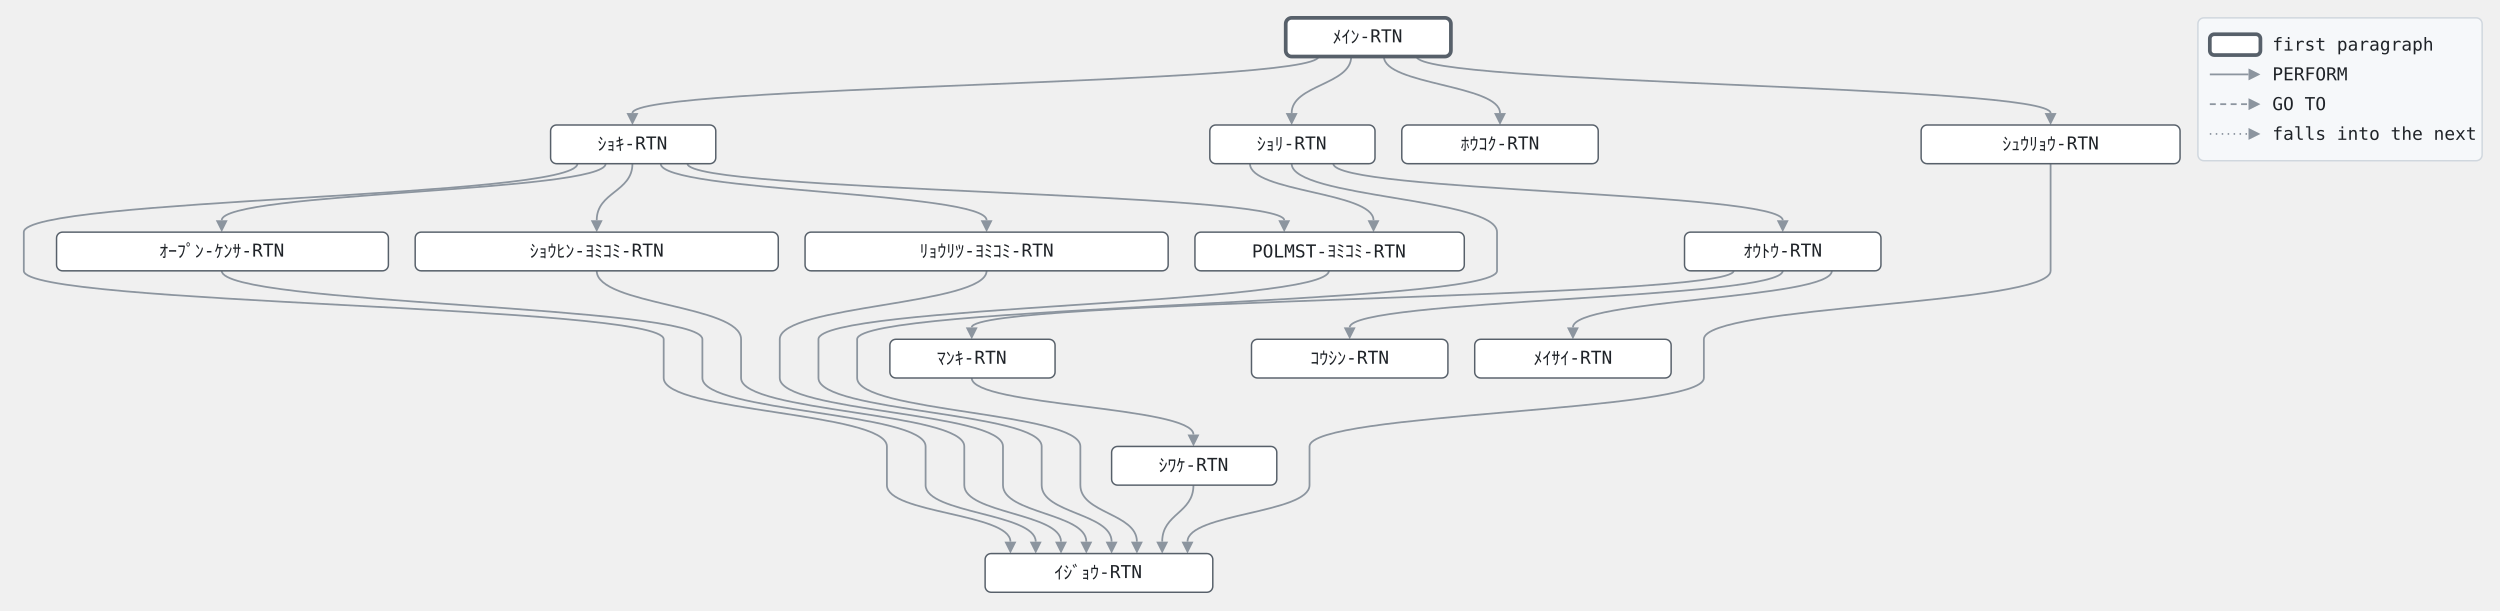
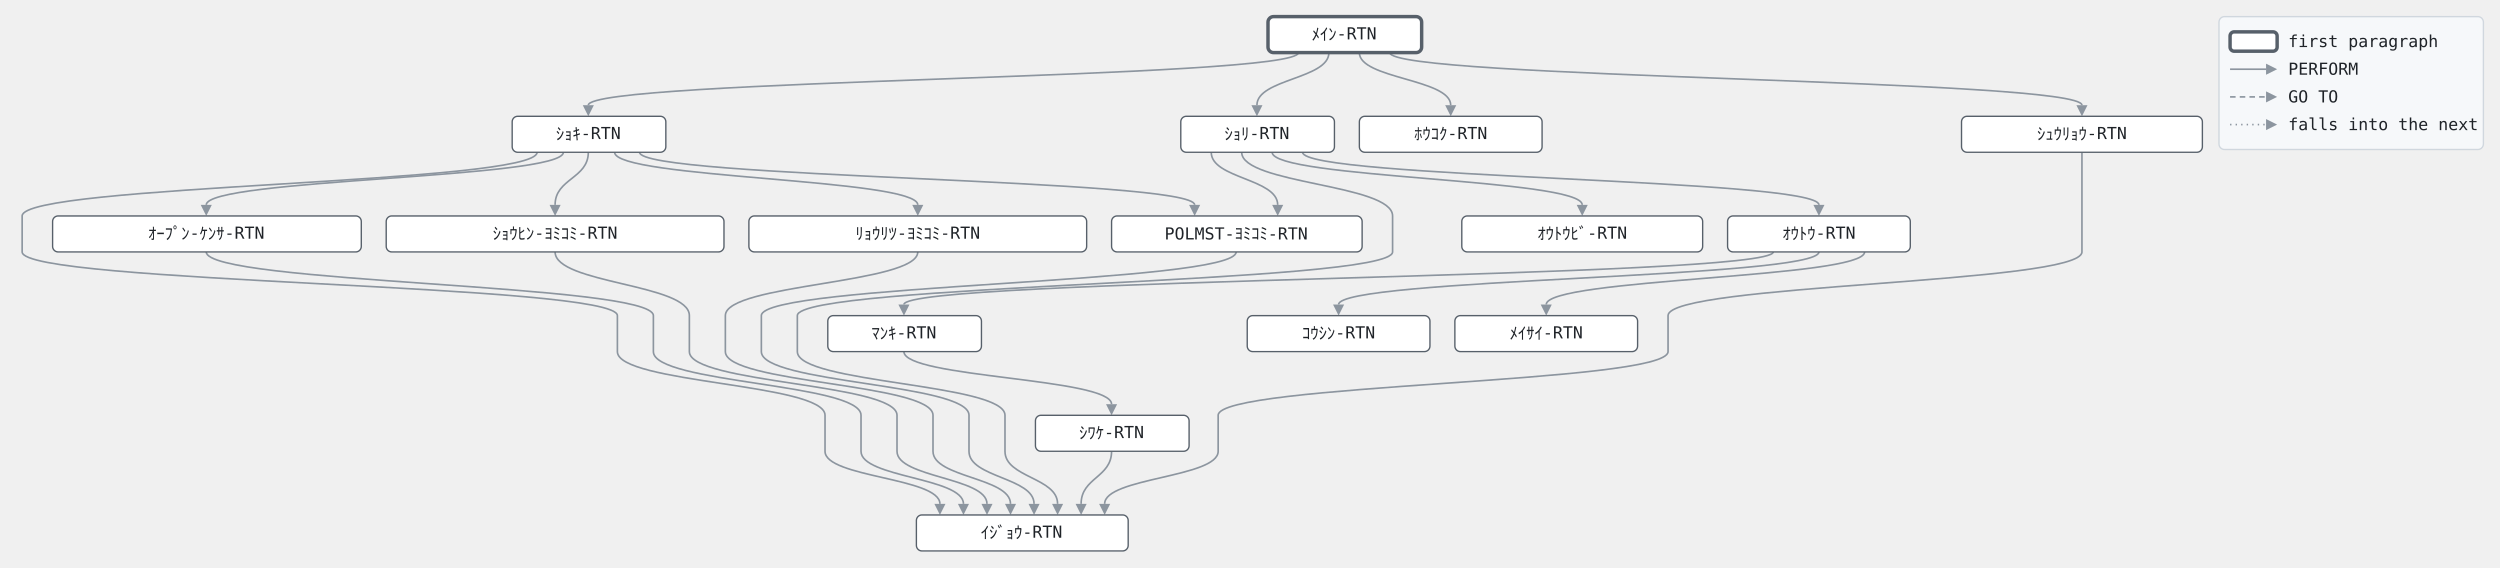
- <svg xmlns="http://www.w3.org/2000/svg" width="1680" height="410" viewBox="0 0 1680 410" font-family="ui-monospace, SFMono-Regular, Menlo, Consolas, monospace" font-size="12">
+ <svg xmlns="http://www.w3.org/2000/svg" width="1806" height="410" viewBox="0 0 1806 410" font-family="ui-monospace, SFMono-Regular, Menlo, Consolas, monospace" font-size="12">
  <style>
.box { fill: #ffffff; stroke: #57606a; stroke-width: 1 }
.box.emphasis { stroke-width: 2.5 }
.box.data { fill: #e8eef6; stroke: #8c959f }
.box.external { fill: #fbecd0; stroke: #a16207; stroke-width: 2 }
.box.dashed { stroke-dasharray: 4 3 }
.label { fill: #1f2328 }
.label.first { font-weight: 600 }
.edge { fill: none; stroke: #8c959f; stroke-width: 1.2 }
.edge.dashed { stroke-dasharray: 4 3 }
.edge.dotted { stroke-dasharray: 1 3 }
.head { fill: #8c959f }
.legend { fill: #f6f8fa; stroke: #d0d7de }
.edge-label { fill: #57606a; font-size: 11px; paint-order: stroke; stroke: #ffffff; stroke-width: 4px; stroke-linejoin: round }
.box.highlight { stroke: #c2410c; stroke-width: 2.5 }
.edge.highlight { stroke: #c2410c; stroke-width: 2 }
.head.highlight { fill: #c2410c }
@media (prefers-color-scheme: dark) {
  .box { fill: #161b22; stroke: #8b949e }
  .box.data { fill: #1f2a3a; stroke: #6e7681 }
  .box.external { fill: #3a2c12; stroke: #d6a64a }
  .label { fill: #e6edf3 }
  .edge { stroke: #6e7681 }
  .head { fill: #6e7681 }
  .legend { fill: #0d1117; stroke: #30363d }
  .edge-label { fill: #9da5ae; stroke: #0d1117 }
  .box.highlight, .edge.highlight { stroke: #fb923c }
  .head.highlight { fill: #fb923c }
}
</style>
  <defs>
    <marker id="arrow" viewBox="0 0 8 8" refX="0" refY="4" markerUnits="userSpaceOnUse" markerWidth="8" markerHeight="8" orient="auto-start-reverse">
      <path class="head" d="M0,0 L8,4 L0,8 z" />
    </marker>
    <marker id="arrow-highlight" viewBox="0 0 8 8" refX="0" refY="4" markerUnits="userSpaceOnUse" markerWidth="8" markerHeight="8" orient="auto-start-reverse">
      <path class="head highlight" d="M0,0 L8,4 L0,8 z" />
    </marker>
  </defs>
-   <path class="edge" d="M886,38 C886,57 425,57 425,76" marker-end="url(#arrow)" />
-   <path class="edge" d="M908,38 C908,57 868,57 868,76" marker-end="url(#arrow)" />
-   <path class="edge" d="M930,38 C930,57 1008,57 1008,76" marker-end="url(#arrow)" />
-   <path class="edge" d="M952,38 C952,57 1378,57 1378,76" marker-end="url(#arrow)" />
+   <path class="edge" d="M938,38 C938,57 425,57 425,76" marker-end="url(#arrow)" />
+   <path class="edge" d="M960,38 C960,57 908,57 908,76" marker-end="url(#arrow)" />
+   <path class="edge" d="M982,38 C982,57 1048,57 1048,76" marker-end="url(#arrow)" />
+   <path class="edge" d="M1004,38 C1004,57 1504,57 1504,76" marker-end="url(#arrow)" />
  <path class="edge" d="M407,110 C407,129 149,129 149,148" marker-end="url(#arrow)" />
  <path class="edge" d="M425,110 C425,129 401,129 401,148" marker-end="url(#arrow)" />
  <path class="edge" d="M444,110 C444,129 663,129 663,148" marker-end="url(#arrow)" />
  <path class="edge" d="M388,110 C388,133 16,133 16,156 L16,182 C16,205 446,205 446,228 L446,254 C446,277 596,277 596,300 L596,326 C596,345 679,345 679,364" marker-end="url(#arrow)" />
  <path class="edge" d="M462,110 C462,129 863,129 863,148" marker-end="url(#arrow)" />
  <path class="edge" d="M149,182 C149,205 472,205 472,228 L472,254 C472,277 622,277 622,300 L622,326 C622,345 696,345 696,364" marker-end="url(#arrow)" />
  <path class="edge" d="M893,182 C893,205 550,205 550,228 L550,254 C550,277 700,277 700,300 L700,326 C700,345 747,345 747,364" marker-end="url(#arrow)" />
-   <path class="edge" d="M896,110 C896,129 1198,129 1198,148" marker-end="url(#arrow)" />
-   <path class="edge" d="M868,110 C868,133 1006,133 1006,156 L1006,182 C1006,205 576,205 576,228 L576,254 C576,277 726,277 726,300 L726,326 C726,345 764,345 764,364" marker-end="url(#arrow)" />
-   <path class="edge" d="M840,110 C840,129 923,129 923,148" marker-end="url(#arrow)" />
-   <path class="edge" d="M1165,182 C1165,201 653,201 653,220" marker-end="url(#arrow)" />
-   <path class="edge" d="M1198,182 C1198,201 907,201 907,220" marker-end="url(#arrow)" />
-   <path class="edge" d="M1231,182 C1231,201 1057,201 1057,220" marker-end="url(#arrow)" />
-   <path class="edge" d="M653,254 C653,273 802,273 802,292" marker-end="url(#arrow)" />
-   <path class="edge" d="M802,326 C802,345 781,345 781,364" marker-end="url(#arrow)" />
-   <path class="edge" d="M1378,110 C1378,133 1378,133 1378,156 L1378,182 C1378,205 1145,205 1145,228 L1145,254 C1145,277 880,277 880,300 L880,326 C880,345 798,345 798,364" marker-end="url(#arrow)" />
+   <path class="edge" d="M919,110 C919,129 1143,129 1143,148" marker-end="url(#arrow)" />
+   <path class="edge" d="M941,110 C941,129 1314,129 1314,148" marker-end="url(#arrow)" />
+   <path class="edge" d="M897,110 C897,133 1006,133 1006,156 L1006,182 C1006,205 576,205 576,228 L576,254 C576,277 726,277 726,300 L726,326 C726,345 764,345 764,364" marker-end="url(#arrow)" />
+   <path class="edge" d="M875,110 C875,129 923,129 923,148" marker-end="url(#arrow)" />
+   <path class="edge" d="M1281,182 C1281,201 653,201 653,220" marker-end="url(#arrow)" />
+   <path class="edge" d="M1314,182 C1314,201 967,201 967,220" marker-end="url(#arrow)" />
+   <path class="edge" d="M1347,182 C1347,201 1117,201 1117,220" marker-end="url(#arrow)" />
+   <path class="edge" d="M653,254 C653,273 803,273 803,292" marker-end="url(#arrow)" />
+   <path class="edge" d="M803,326 C803,345 781,345 781,364" marker-end="url(#arrow)" />
+   <path class="edge" d="M1504,110 C1504,133 1504,133 1504,156 L1504,182 C1504,205 1205,205 1205,228 L1205,254 C1205,277 880,277 880,300 L880,326 C880,345 798,345 798,364" marker-end="url(#arrow)" />
  <path class="edge" d="M401,182 C401,205 498,205 498,228 L498,254 C498,277 648,277 648,300 L648,326 C648,345 713,345 713,364" marker-end="url(#arrow)" />
  <path class="edge" d="M663,182 C663,205 524,205 524,228 L524,254 C524,277 674,277 674,300 L674,326 C674,345 730,345 730,364" marker-end="url(#arrow)" />
-   <a href="../../../gondwana/programs/GLD020.cbl#L141">
-     <rect class="box emphasis" x="864" y="12" width="111" height="26" rx="4" />
-     <text class="label" x="919" y="29" text-anchor="middle">ﾒｲﾝ-RTN</text>
+   <a href="../../../gondwana/programs/GLD020.cbl#L155">
+     <rect class="box emphasis" x="916" y="12" width="111" height="26" rx="4" />
+     <text class="label" x="971" y="29" text-anchor="middle">ﾒｲﾝ-RTN</text>
  </a>
-   <a href="../../../gondwana/programs/GLD020.cbl#L152">
+   <a href="../../../gondwana/programs/GLD020.cbl#L166">
    <rect class="box" x="370" y="84" width="111" height="26" rx="4" />
    <text class="label" x="425" y="101" text-anchor="middle">ｼｮｷ-RTN</text>
  </a>
-   <a href="../../../gondwana/programs/GLD020.cbl#L186">
+   <a href="../../../gondwana/programs/GLD020.cbl#L200">
    <rect class="box" x="38" y="156" width="223" height="26" rx="4" />
    <text class="label" x="149" y="173" text-anchor="middle">ｵｰﾌﾟﾝ-ｹﾝｻ-RTN</text>
  </a>
-   <a href="../../../gondwana/programs/GLD020.cbl#L219">
+   <a href="../../../gondwana/programs/GLD020.cbl#L233">
    <rect class="box" x="803" y="156" width="181" height="26" rx="4" />
    <text class="label" x="893" y="173" text-anchor="middle">POLMST-ﾖﾐｺﾐ-RTN</text>
  </a>
-   <a href="../../../gondwana/programs/GLD020.cbl#L231">
-     <rect class="box" x="813" y="84" width="111" height="26" rx="4" />
-     <text class="label" x="868" y="101" text-anchor="middle">ｼｮﾘ-RTN</text>
+   <a href="../../../gondwana/programs/GLD020.cbl#L245">
+     <rect class="box" x="853" y="84" width="111" height="26" rx="4" />
+     <text class="label" x="908" y="101" text-anchor="middle">ｼｮﾘ-RTN</text>
  </a>
-   <a href="../../../gondwana/programs/GLD020.cbl#L248">
-     <rect class="box" x="1132" y="156" width="132" height="26" rx="4" />
-     <text class="label" x="1198" y="173" text-anchor="middle">ｵｳﾄｳ-RTN</text>
+   <a href="../../../gondwana/programs/GLD020.cbl#L266">
+     <rect class="box" x="1056" y="156" width="174" height="26" rx="4" />
+     <text class="label" x="1143" y="173" text-anchor="middle">ｵｳﾄｳﾋﾞ-RTN</text>
  </a>
-   <a href="../../../gondwana/programs/GLD020.cbl#L264">
+   <a href="../../../gondwana/programs/GLD020.cbl#L290">
+     <rect class="box" x="1248" y="156" width="132" height="26" rx="4" />
+     <text class="label" x="1314" y="173" text-anchor="middle">ｵｳﾄｳ-RTN</text>
+   </a>
+   <a href="../../../gondwana/programs/GLD020.cbl#L306">
    <rect class="box" x="598" y="228" width="111" height="26" rx="4" />
    <text class="label" x="653" y="245" text-anchor="middle">ﾏﾝｷ-RTN</text>
  </a>
-   <a href="../../../gondwana/programs/GLD020.cbl#L297">
-     <rect class="box" x="841" y="228" width="132" height="26" rx="4" />
-     <text class="label" x="907" y="245" text-anchor="middle">ｺｳｼﾝ-RTN</text>
+   <a href="../../../gondwana/programs/GLD020.cbl#L339">
+     <rect class="box" x="901" y="228" width="132" height="26" rx="4" />
+     <text class="label" x="967" y="245" text-anchor="middle">ｺｳｼﾝ-RTN</text>
  </a>
-   <a href="../../../gondwana/programs/GLD020.cbl#L335">
-     <rect class="box" x="747" y="300" width="111" height="26" rx="4" />
-     <text class="label" x="802" y="317" text-anchor="middle">ｼﾜｹ-RTN</text>
+   <a href="../../../gondwana/programs/GLD020.cbl#L377">
+     <rect class="box" x="748" y="300" width="111" height="26" rx="4" />
+     <text class="label" x="803" y="317" text-anchor="middle">ｼﾜｹ-RTN</text>
  </a>
-   <a href="../../../gondwana/programs/GLD020.cbl#L352">
-     <rect class="box" x="991" y="228" width="132" height="26" rx="4" />
-     <text class="label" x="1057" y="245" text-anchor="middle">ﾒｲｻｲ-RTN</text>
+   <a href="../../../gondwana/programs/GLD020.cbl#L394">
+     <rect class="box" x="1051" y="228" width="132" height="26" rx="4" />
+     <text class="label" x="1117" y="245" text-anchor="middle">ﾒｲｻｲ-RTN</text>
  </a>
-   <a href="../../../gondwana/programs/GLD020.cbl#L362">
-     <rect class="box" x="942" y="84" width="132" height="26" rx="4" />
-     <text class="label" x="1008" y="101" text-anchor="middle">ﾎｳｺｸ-RTN</text>
+   <a href="../../../gondwana/programs/GLD020.cbl#L404">
+     <rect class="box" x="982" y="84" width="132" height="26" rx="4" />
+     <text class="label" x="1048" y="101" text-anchor="middle">ﾎｳｺｸ-RTN</text>
  </a>
-   <a href="../../../gondwana/programs/GLD020.cbl#L384">
-     <rect class="box" x="1291" y="84" width="174" height="26" rx="4" />
-     <text class="label" x="1378" y="101" text-anchor="middle">ｼｭｳﾘｮｳ-RTN</text>
+   <a href="../../../gondwana/programs/GLD020.cbl#L426">
+     <rect class="box" x="1417" y="84" width="174" height="26" rx="4" />
+     <text class="label" x="1504" y="101" text-anchor="middle">ｼｭｳﾘｮｳ-RTN</text>
  </a>
-   <a href="../../../gondwana/programs/GLD020.cbl#L399">
+   <a href="../../../gondwana/programs/GLD020.cbl#L441">
    <rect class="box" x="662" y="372" width="153" height="26" rx="4" />
    <text class="label" x="738" y="389" text-anchor="middle">ｲｼﾞｮｳ-RTN</text>
  </a>
  <a href="../../../gondwana/copybooks/PRDLOD.cpy#L16">
    <rect class="box" x="279" y="156" width="244" height="26" rx="4" />
    <text class="label" x="401" y="173" text-anchor="middle">ｼｮｳﾋﾝ-ﾖﾐｺﾐ-RTN</text>
  </a>
  <a href="../../../gondwana/copybooks/RATLOD.cpy#L16">
    <rect class="box" x="541" y="156" width="244" height="26" rx="4" />
    <text class="label" x="663" y="173" text-anchor="middle">ﾘｮｳﾘﾂ-ﾖﾐｺﾐ-RTN</text>
  </a>
  <g class="legend-keys">
-     <rect class="legend" x="1477" y="12" width="191" height="96" rx="4" />
-     <rect class="box emphasis" x="1485" y="23" width="34" height="14" rx="3" />
-     <text class="label" x="1527" y="34">first paragraph</text>
-     <path class="edge" d="M1485,50 L1511,50" marker-end="url(#arrow)" />
-     <text class="label" x="1527" y="54">PERFORM</text>
-     <path class="edge dashed" d="M1485,70 L1511,70" marker-end="url(#arrow)" />
-     <text class="label" x="1527" y="74">GO TO</text>
-     <path class="edge dotted" d="M1485,90 L1511,90" marker-end="url(#arrow)" />
-     <text class="label" x="1527" y="94">falls into the next</text>
+     <rect class="legend" x="1603" y="12" width="191" height="96" rx="4" />
+     <rect class="box emphasis" x="1611" y="23" width="34" height="14" rx="3" />
+     <text class="label" x="1653" y="34">first paragraph</text>
+     <path class="edge" d="M1611,50 L1637,50" marker-end="url(#arrow)" />
+     <text class="label" x="1653" y="54">PERFORM</text>
+     <path class="edge dashed" d="M1611,70 L1637,70" marker-end="url(#arrow)" />
+     <text class="label" x="1653" y="74">GO TO</text>
+     <path class="edge dotted" d="M1611,90 L1637,90" marker-end="url(#arrow)" />
+     <text class="label" x="1653" y="94">falls into the next</text>
  </g>
</svg>
